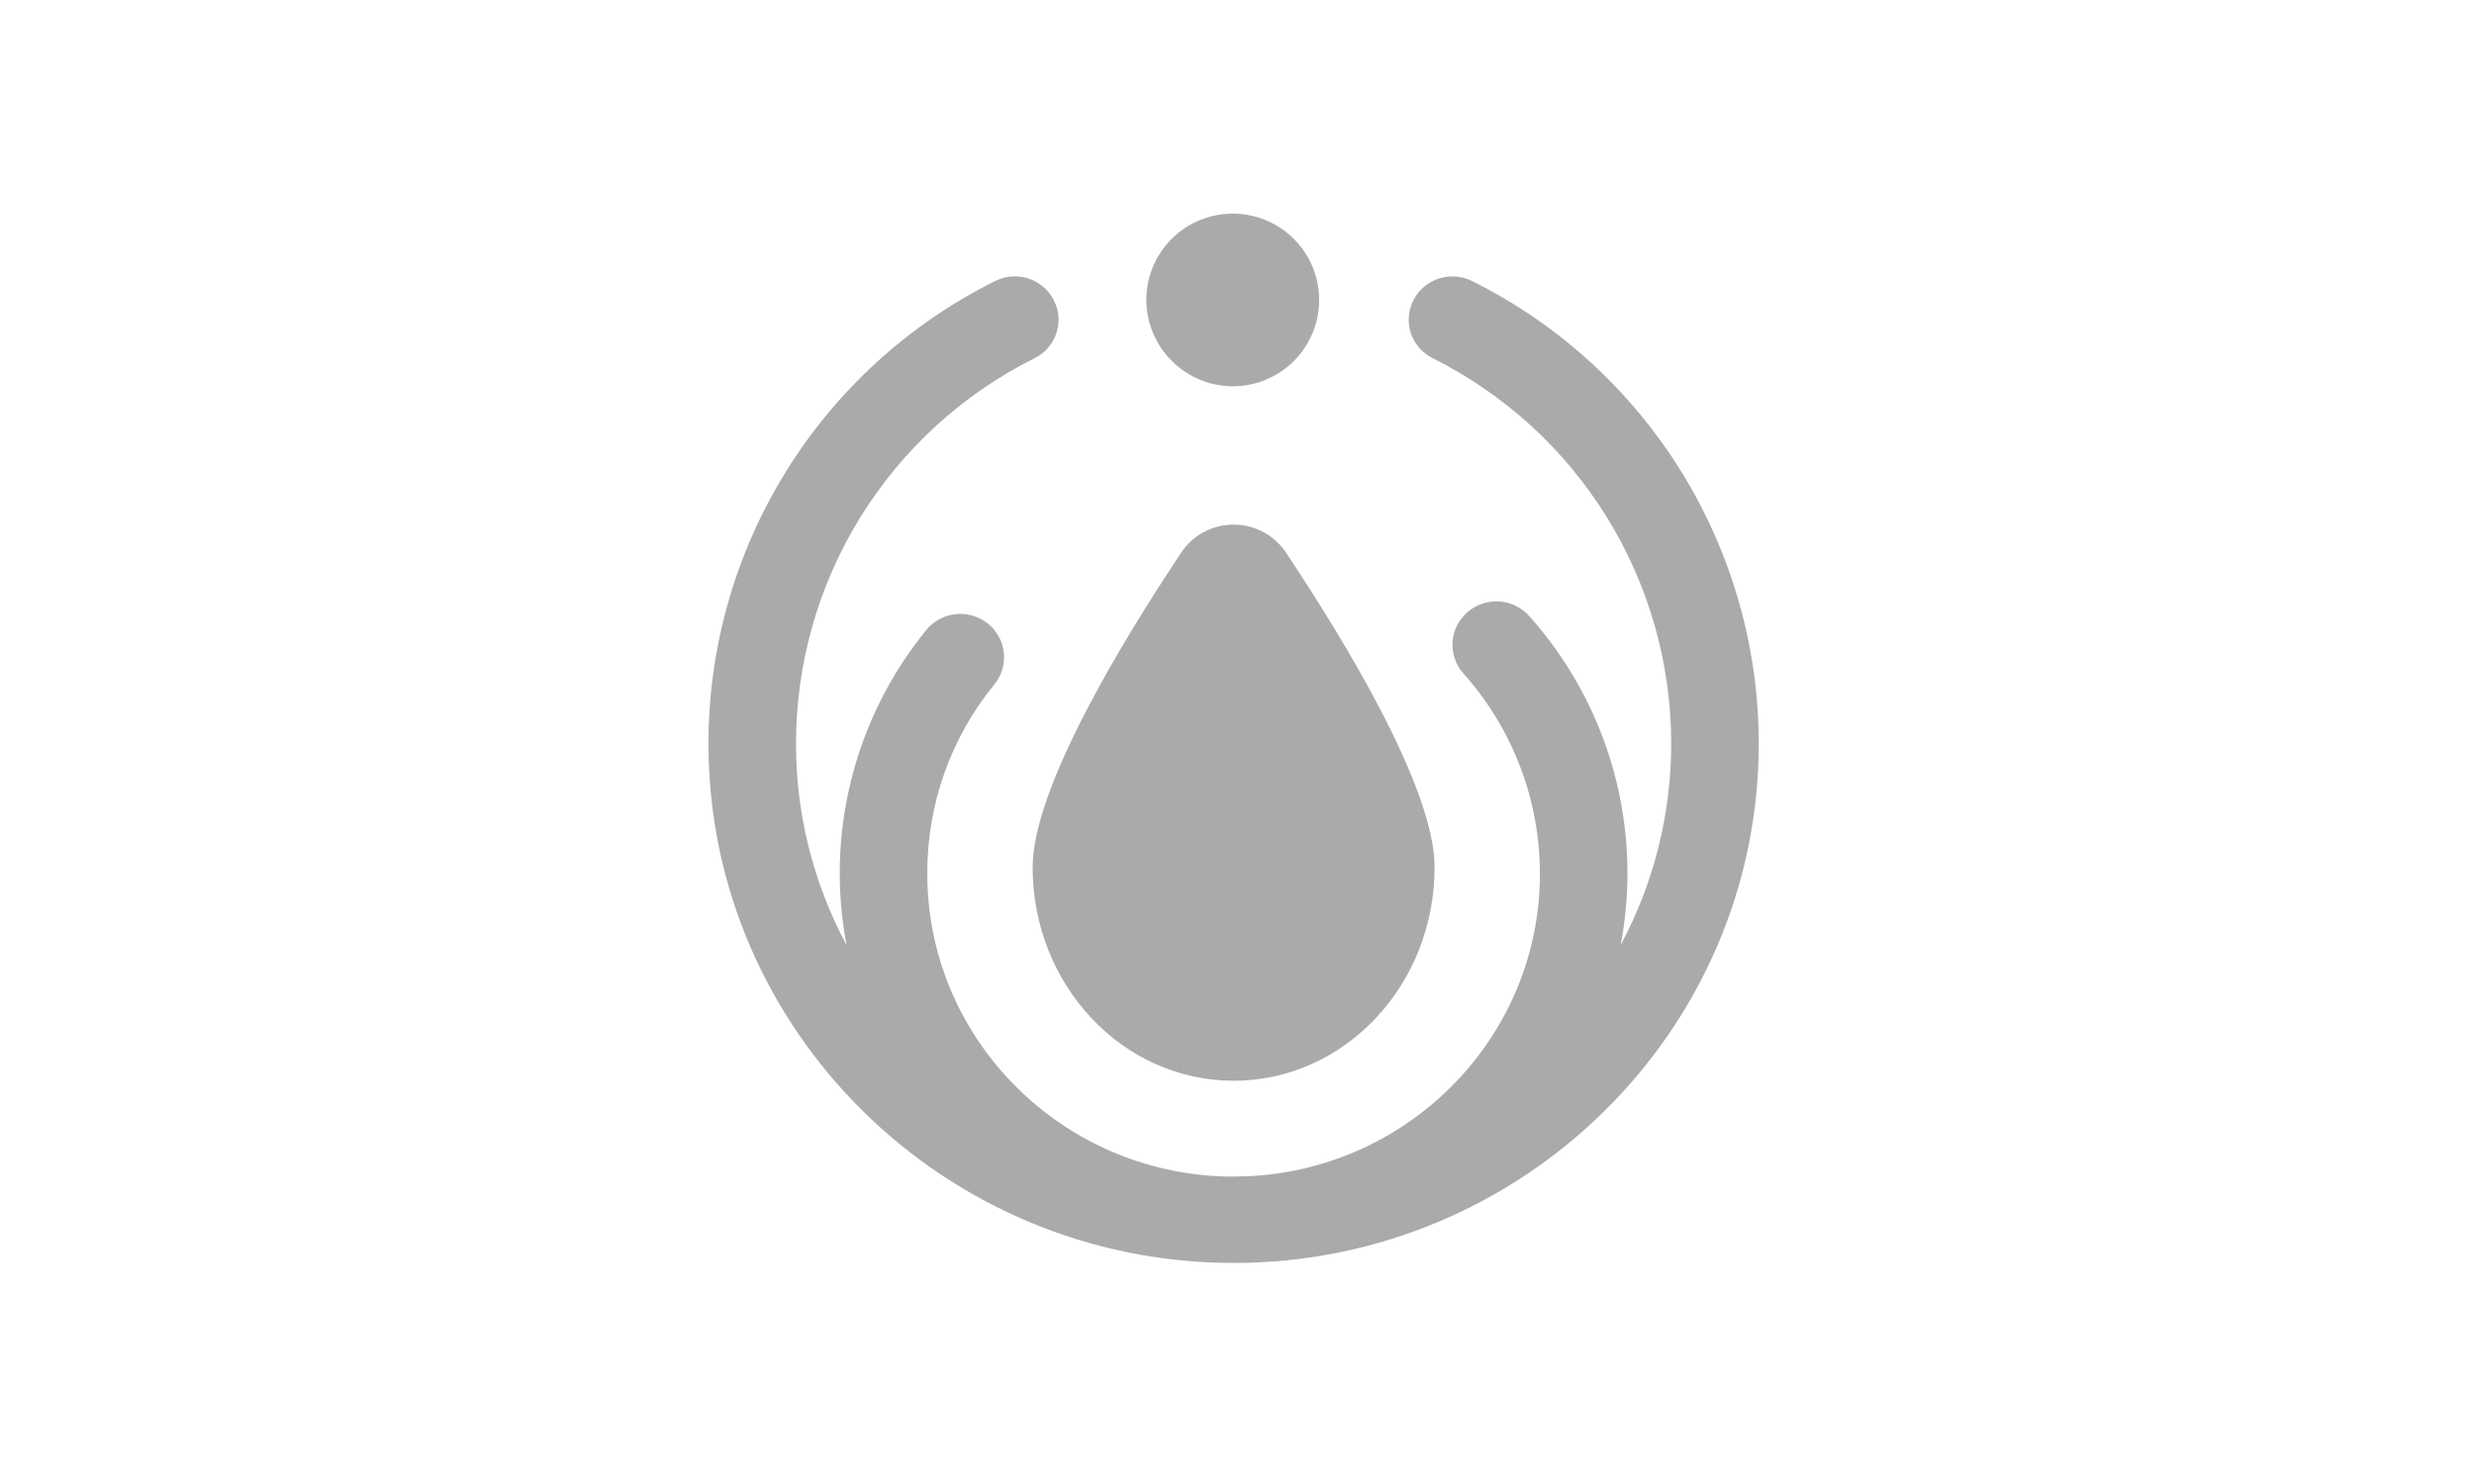
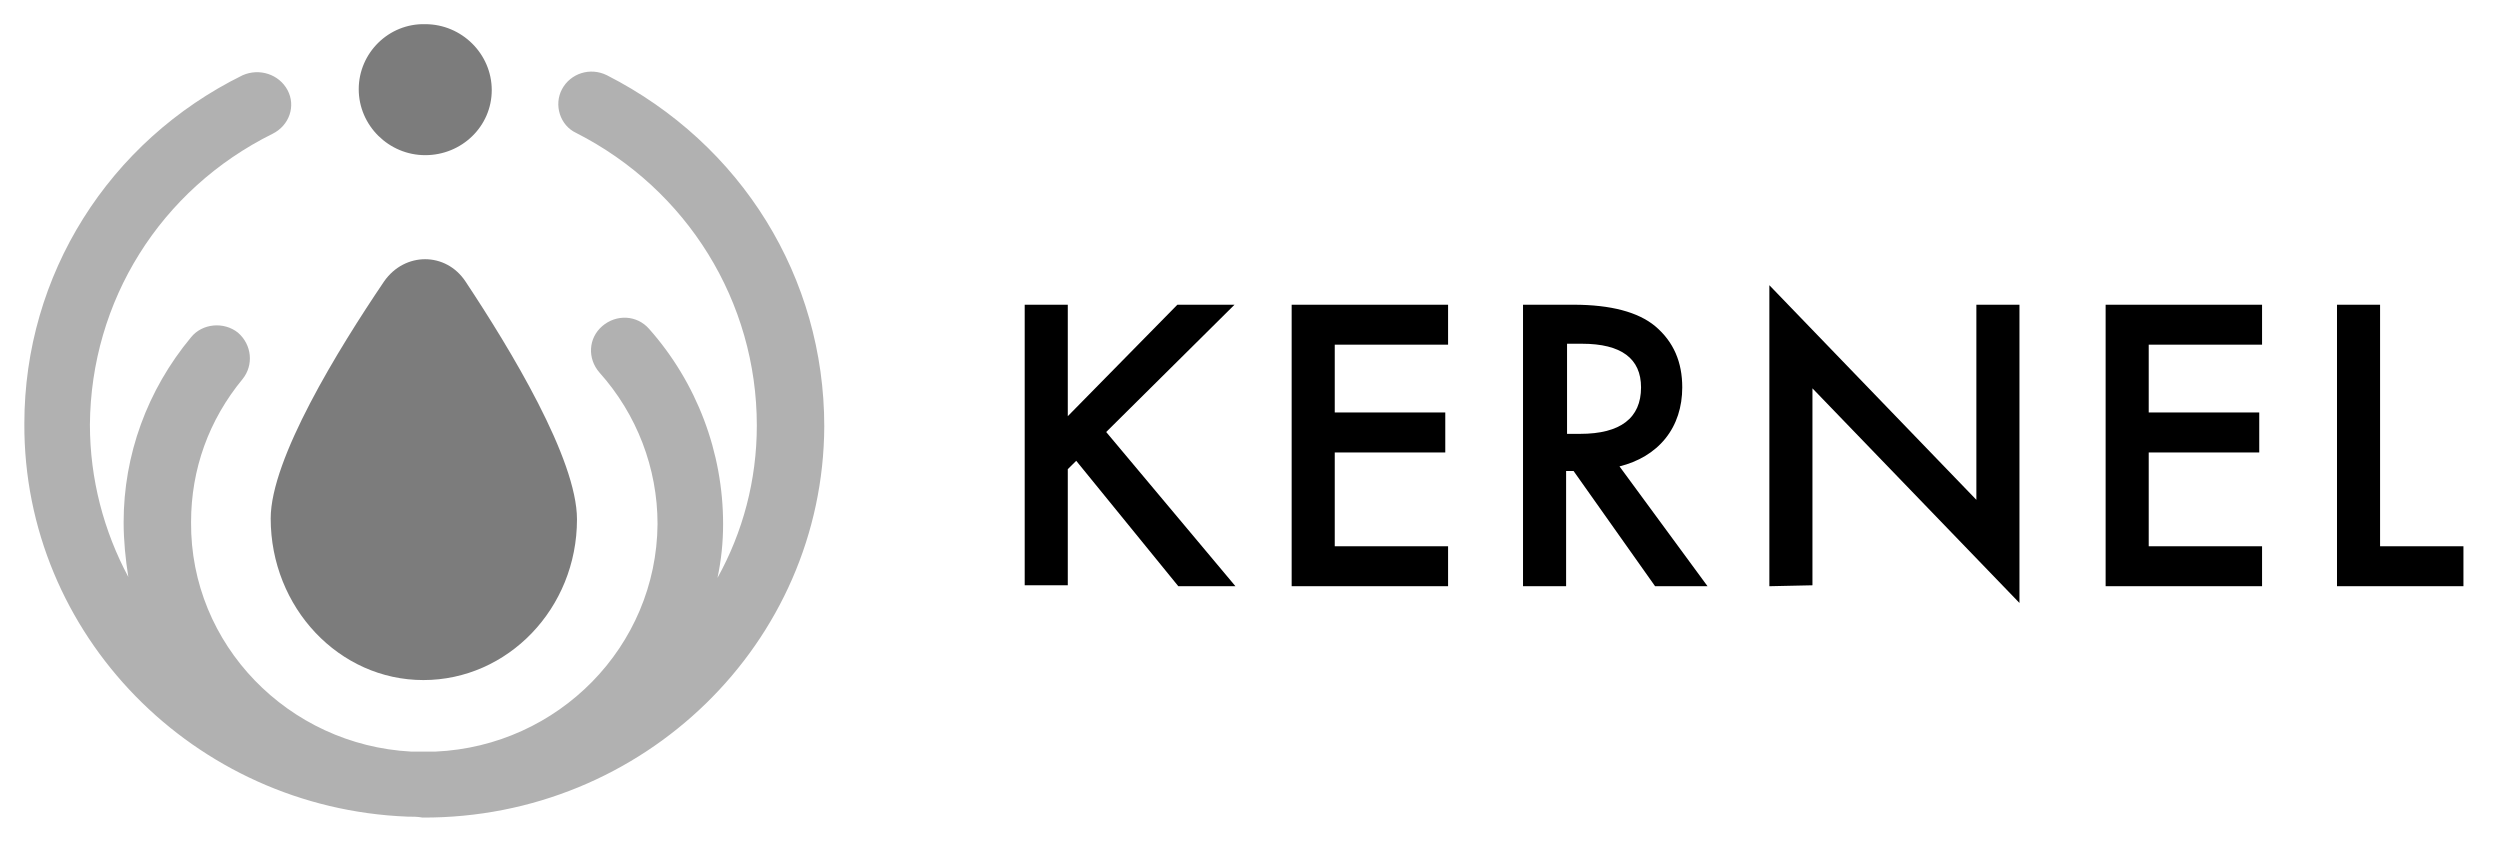
- <svg xmlns="http://www.w3.org/2000/svg" width="220" height="132" viewBox="0 0 220 132" fill="none">
-   <g opacity="0.64">
-     <path d="M109.699 34.362C111.216 34.347 112.695 33.883 113.949 33.029C115.202 32.175 116.175 30.97 116.744 29.565C117.314 28.16 117.455 26.617 117.149 25.133C116.843 23.648 116.104 22.287 115.026 21.22C113.947 20.154 112.577 19.431 111.088 19.141C109.599 18.852 108.057 19.009 106.657 19.594C105.258 20.178 104.062 21.163 103.221 22.425C102.381 23.687 101.933 25.17 101.934 26.686C101.946 28.732 102.771 30.691 104.227 32.13C105.683 33.569 107.651 34.372 109.699 34.362Z" fill="black" fill-opacity="0.52" />
-     <path d="M127.571 77.132C127.571 87.627 119.571 96.13 109.699 96.13C99.828 96.13 91.828 87.627 91.828 77.132C91.828 70.183 99.669 57.229 104.96 49.272C105.465 48.473 106.164 47.815 106.993 47.358C107.821 46.902 108.751 46.663 109.697 46.663C110.643 46.663 111.573 46.902 112.402 47.358C113.23 47.815 113.93 48.473 114.435 49.272C119.73 57.229 127.571 70.183 127.571 77.132Z" fill="black" fill-opacity="0.52" />
-     <path d="M130.922 25.006C130.005 24.541 128.941 24.456 127.962 24.771C126.982 25.085 126.167 25.773 125.692 26.686C125.46 27.136 125.319 27.627 125.279 28.132C125.238 28.637 125.298 29.145 125.456 29.626C125.614 30.107 125.866 30.552 126.197 30.935C126.529 31.318 126.934 31.631 127.387 31.856C133.763 35.036 139.126 39.928 142.875 45.983C146.623 52.038 148.61 59.017 148.612 66.138C148.615 72.391 147.072 78.549 144.119 84.062C145.103 78.883 144.879 73.546 143.465 68.467C142.051 63.388 139.485 58.702 135.966 54.774C135.274 54.012 134.31 53.553 133.282 53.496C132.254 53.439 131.245 53.789 130.474 54.471C130.092 54.803 129.779 55.207 129.554 55.66C129.329 56.114 129.197 56.607 129.165 57.112C129.133 57.617 129.201 58.124 129.367 58.602C129.532 59.08 129.791 59.521 130.129 59.898C134.511 64.8 136.934 71.143 136.937 77.716C136.937 92.108 125.473 103.9 111.099 104.619C110.632 104.619 110.165 104.656 109.698 104.656C109.231 104.656 108.764 104.656 108.297 104.619C93.924 103.9 82.459 92.108 82.459 77.716C82.431 71.576 84.543 65.618 88.432 60.864C88.751 60.471 88.989 60.018 89.131 59.533C89.274 59.047 89.318 58.537 89.262 58.034C89.206 57.531 89.051 57.044 88.805 56.601C88.559 56.159 88.227 55.769 87.829 55.456C87.023 54.816 85.997 54.519 84.973 54.63C83.95 54.741 83.011 55.251 82.361 56.048C79.207 59.922 76.939 64.438 75.716 69.279C74.493 74.121 74.345 79.171 75.282 84.076C72.323 78.56 70.778 72.397 70.785 66.138C70.786 59.017 72.772 52.038 76.521 45.982C80.27 39.927 85.633 35.035 92.009 31.856C92.463 31.632 92.868 31.319 93.2 30.936C93.532 30.553 93.784 30.108 93.942 29.626C94.1 29.145 94.16 28.637 94.119 28.132C94.078 27.627 93.937 27.136 93.704 26.686C93.231 25.773 92.415 25.084 91.435 24.769C90.456 24.454 89.391 24.539 88.474 25.006C80.822 28.819 74.385 34.687 69.886 41.953C65.386 49.218 63.002 57.593 63 66.138C63 91.608 83.949 112.338 109.698 112.338C135.447 112.338 156.396 91.622 156.396 66.138C156.394 57.593 154.01 49.219 149.51 41.953C145.01 34.688 138.574 28.819 130.922 25.006Z" fill="black" fill-opacity="0.52" />
+ <svg xmlns="http://www.w3.org/2000/svg" width="199" height="67" viewBox="0 0 199 67" fill="none">
+   <g id="Frame">
+     <g id="Group">
+       <path id="Vector" d="M33.849 1.924C36.757 1.924 39.143 4.29 39.143 7.174C39.143 10.058 36.757 12.351 33.849 12.351C30.941 12.351 28.555 9.984 28.555 7.1C28.555 4.216 30.941 1.85 33.849 1.924ZM37.055 22.408C35.49 20.042 32.209 20.042 30.569 22.408C26.915 27.807 21.547 36.533 21.547 41.266C21.547 48.365 26.99 54.133 33.7 54.133C40.41 54.133 45.928 48.439 45.928 41.34C45.928 36.533 40.634 27.807 37.055 22.408Z" fill="#7C7C7C" />
+       <path id="Vector_2" d="M48.314 5.991C46.972 5.325 45.406 5.843 44.735 7.1C44.064 8.357 44.586 9.984 45.853 10.576C54.726 15.087 60.243 24.035 60.243 33.87C60.243 38.234 59.125 42.375 57.112 45.998C57.41 44.593 57.559 43.188 57.559 41.709C57.559 36.015 55.472 30.469 51.669 26.18C50.7 25.07 49.06 24.996 47.941 25.958C46.823 26.919 46.748 28.546 47.718 29.655C50.7 32.983 52.34 37.272 52.34 41.709C52.266 51.471 44.437 59.384 34.669 59.827C34.371 59.827 33.998 59.827 33.7 59.827C33.402 59.827 33.029 59.827 32.731 59.827C22.964 59.31 15.135 51.323 15.209 41.561C15.209 37.346 16.626 33.427 19.31 30.173C20.205 29.064 20.056 27.437 18.937 26.475C17.819 25.588 16.104 25.736 15.209 26.845C11.705 31.06 9.841 36.237 9.841 41.561C9.841 43.04 9.99 44.519 10.214 45.925C8.275 42.301 7.157 38.16 7.157 33.797C7.232 23.961 12.749 15.087 21.696 10.65C23.038 9.984 23.56 8.431 22.889 7.174C22.218 5.917 20.652 5.399 19.31 5.991C8.648 11.241 1.938 21.89 1.938 33.722C1.863 50.51 15.433 64.338 32.433 65.004C32.806 65.004 33.253 65.004 33.626 65.078C51.222 65.152 65.537 51.175 65.612 33.944C65.612 22.112 59.051 11.463 48.314 5.991Z" fill="#B1B1B1" />
+       <path id="Vector_3" d="M84.922 33.204L93.72 24.256H98.268L88.053 34.388L98.342 46.663H93.794L85.667 36.68L84.996 37.346V46.589H81.566V24.256H84.996V33.204H84.922ZM115.267 27.436H106.246V32.834H115.044V36.014H106.246V43.483H115.267V46.663H102.816V24.256H115.267V27.436ZM128.912 37.124L135.92 46.663H131.745L125.258 37.493H124.662V46.663H121.232V24.256H125.258C128.241 24.256 130.403 24.848 131.745 25.957C133.236 27.214 133.907 28.841 133.907 30.838C133.907 32.391 133.46 33.796 132.565 34.905C131.671 36.014 130.403 36.754 128.912 37.124ZM124.662 34.535H125.78C128.986 34.535 130.627 33.278 130.627 30.838C130.627 28.545 129.061 27.362 125.929 27.362H124.737V34.535H124.662ZM140.841 46.663V22.703L157.319 39.786V24.256H160.749V47.995L144.271 30.912V46.589L140.841 46.663ZM180.06 27.436H171.038V32.834H179.836V36.014H171.038V43.483H180.06V46.663H167.608V24.256H180.06V27.436ZM189.454 24.256V43.483H196.09V46.663H186.025V24.256H189.454Z" fill="black" />
+     </g>
  </g>
</svg>
